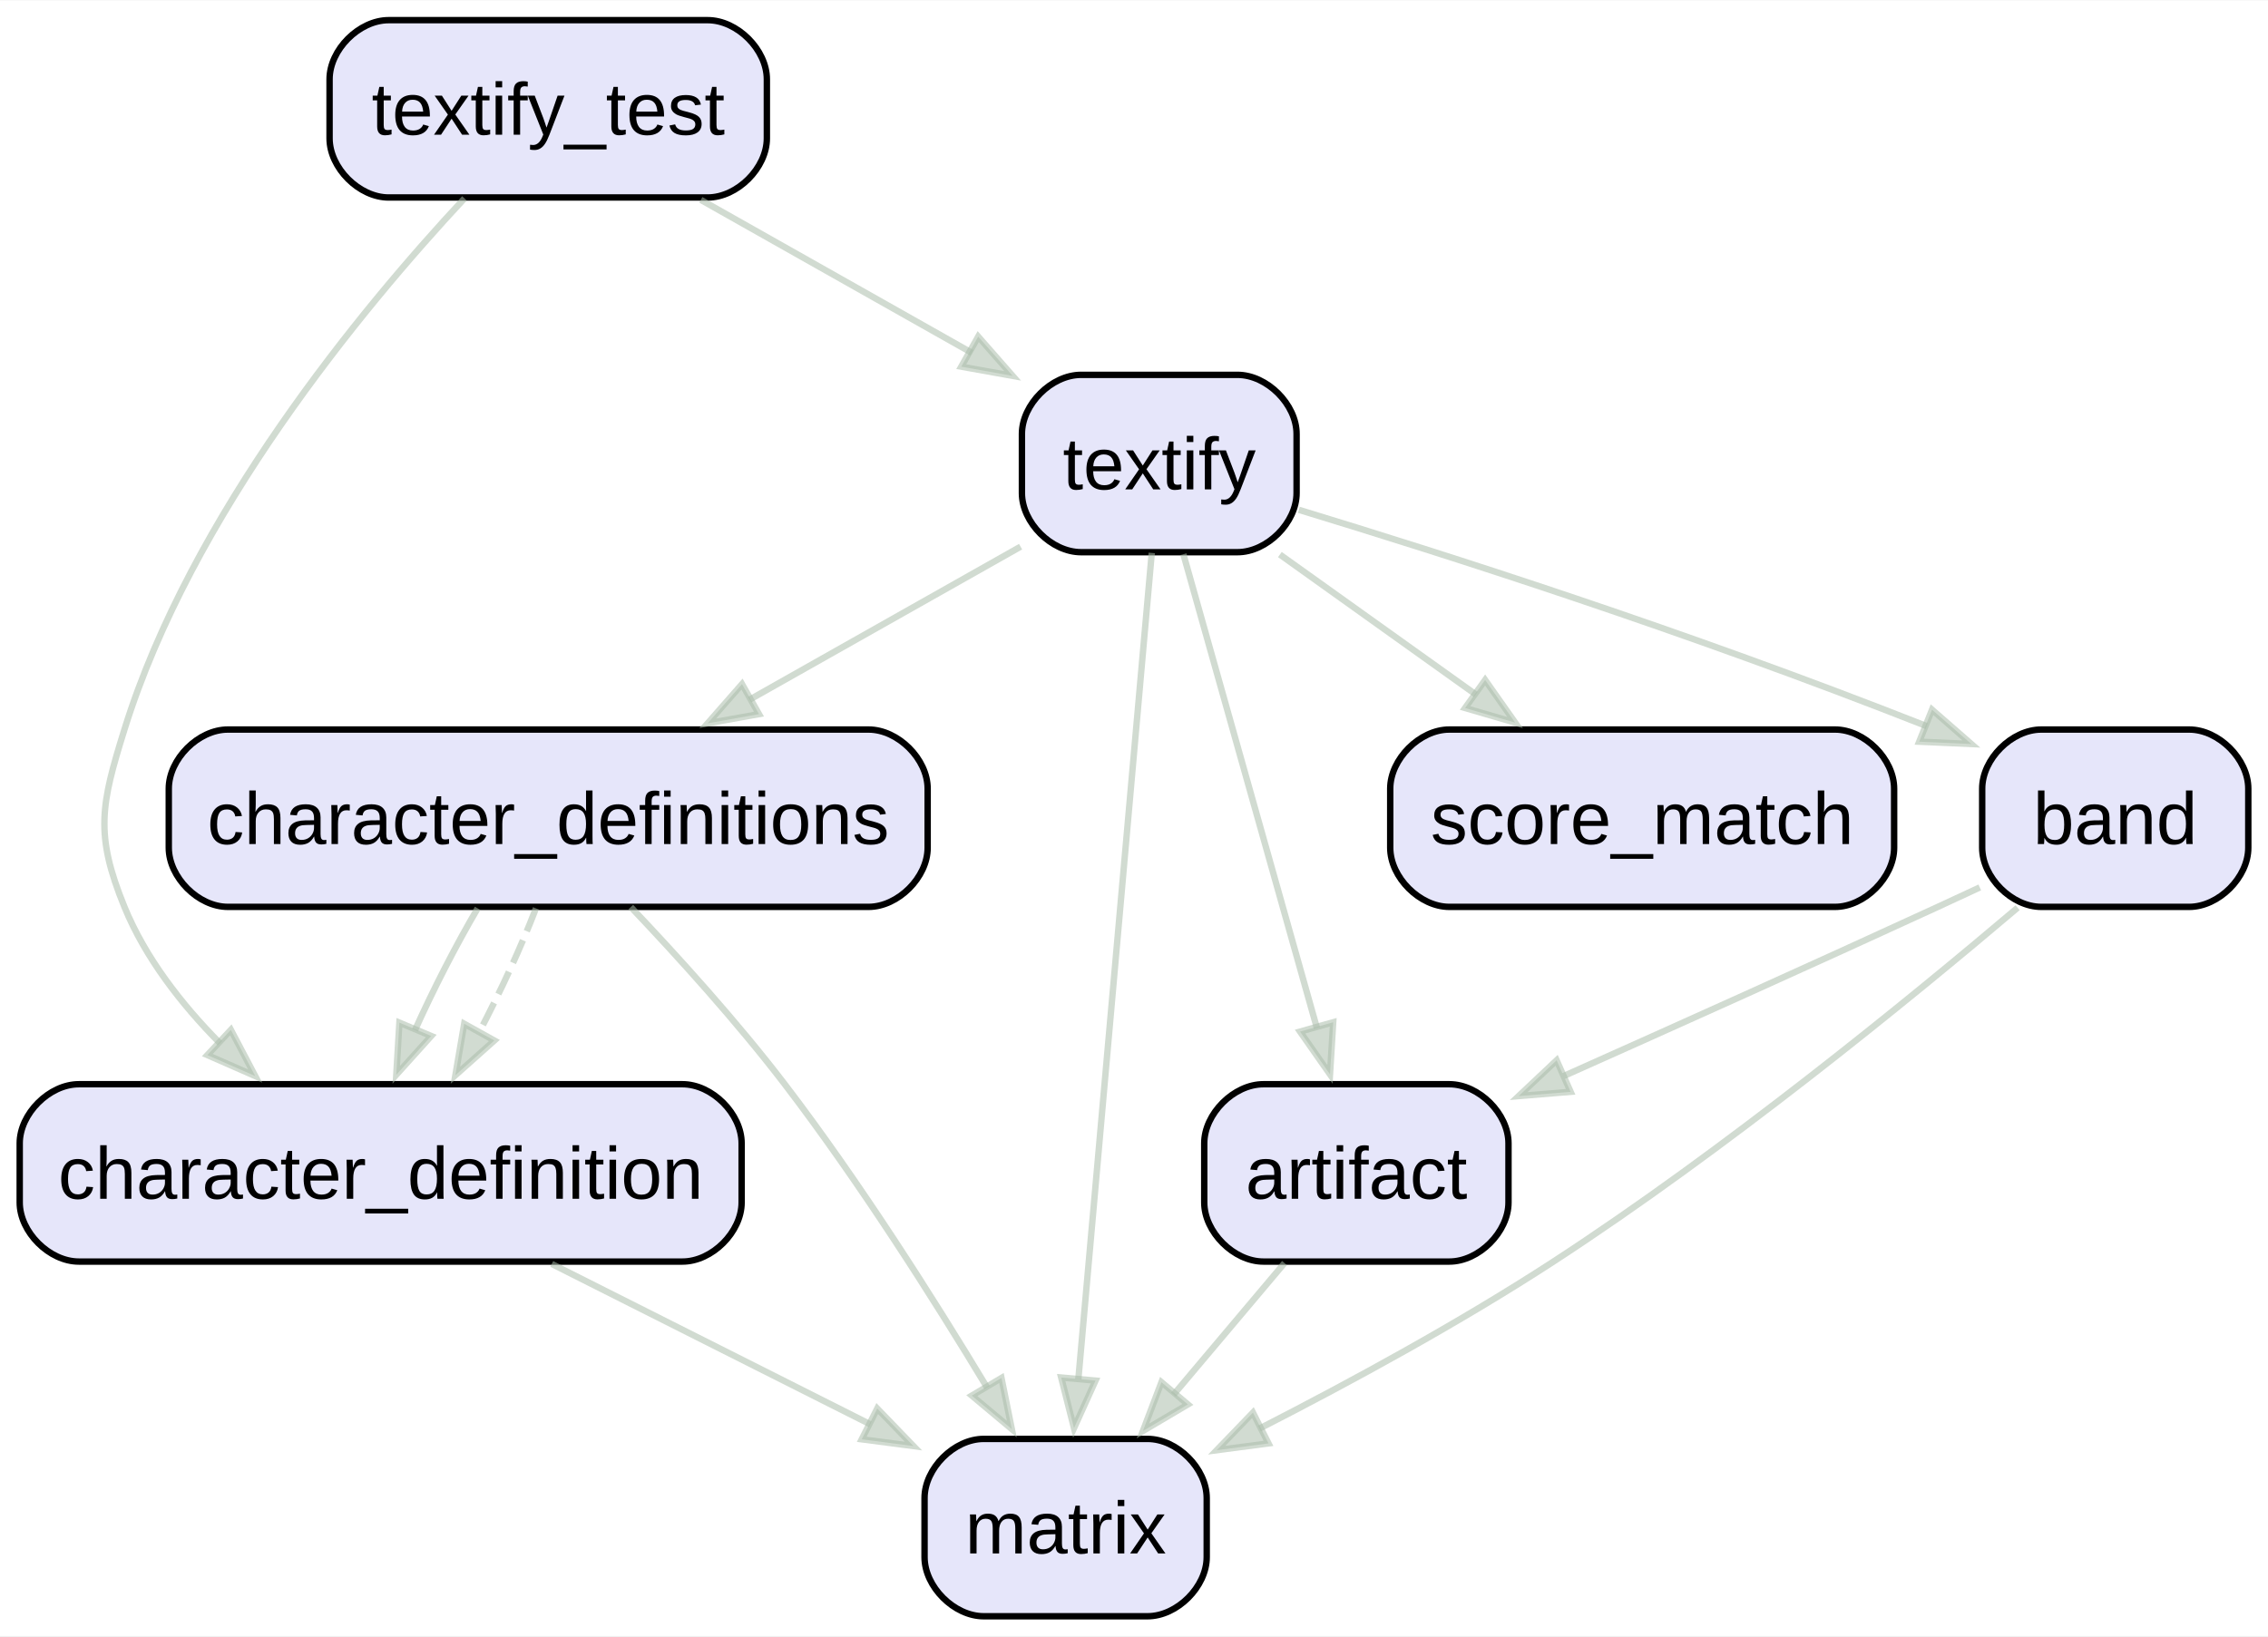
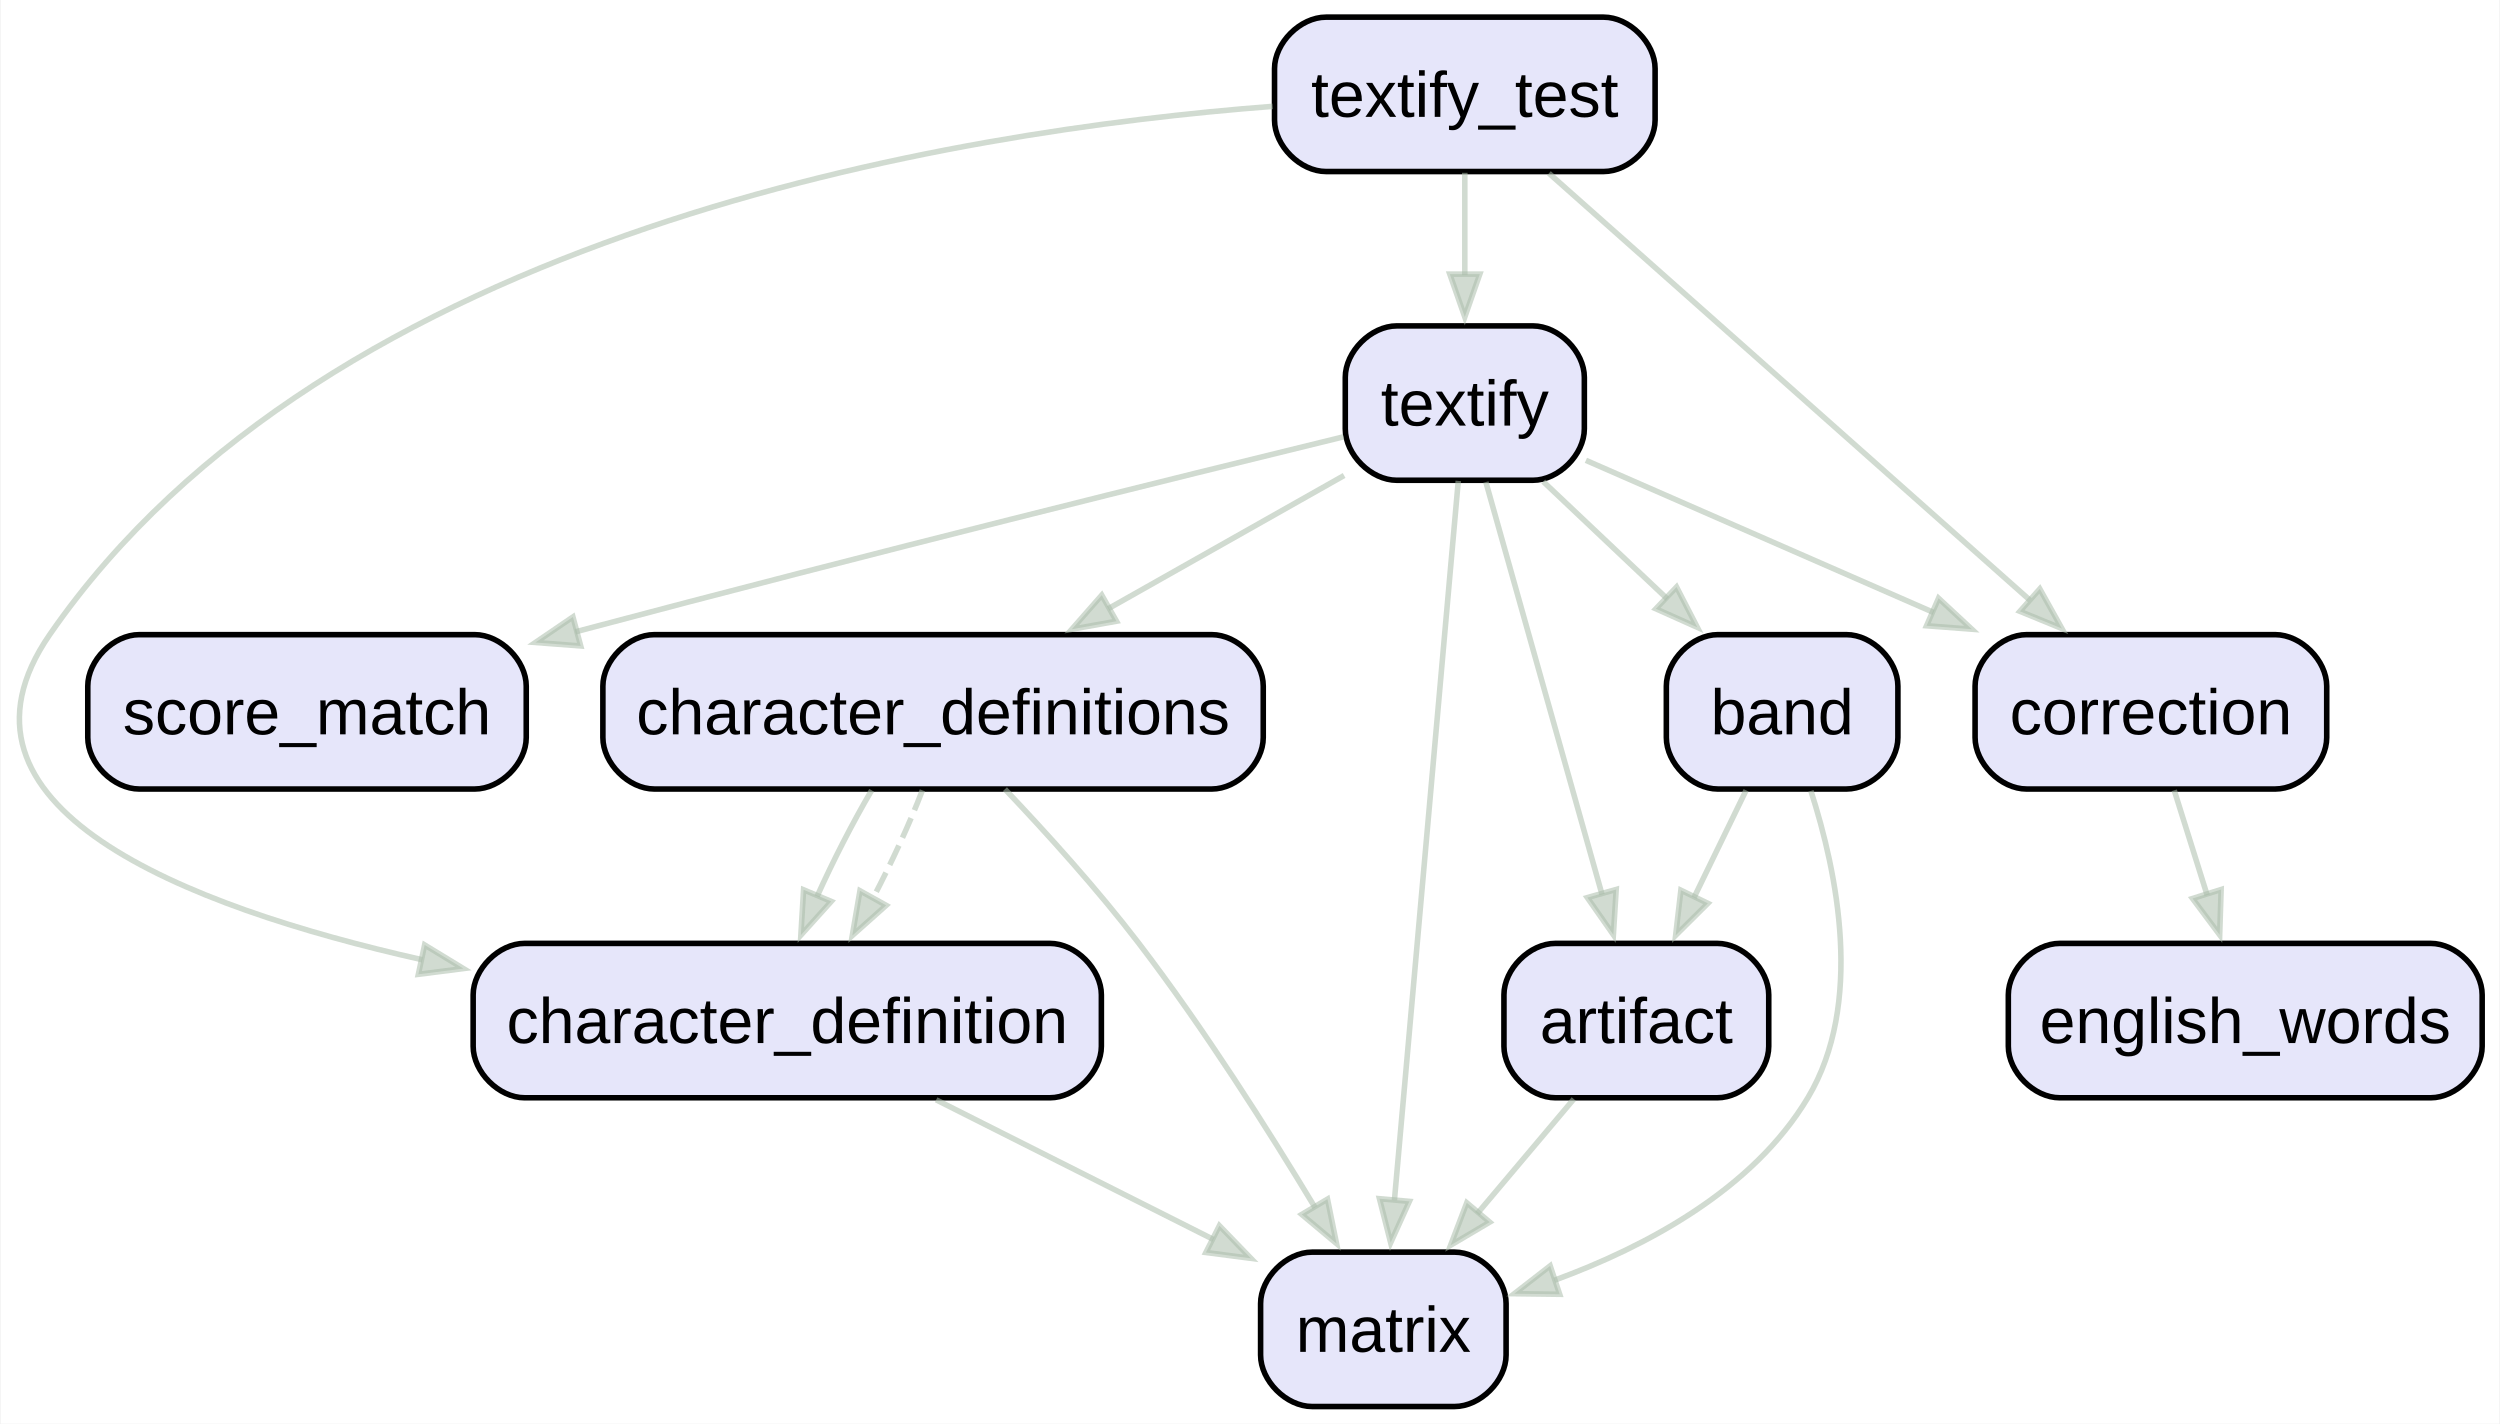
- <svg xmlns="http://www.w3.org/2000/svg" width="460pt" height="332pt" viewBox="0.00 0.00 460.25 332.00">
+ <svg xmlns="http://www.w3.org/2000/svg" width="583pt" height="332pt" viewBox="0.00 0.00 582.68 332.00">
  <g id="graph0" class="graph" transform="scale(1 1) rotate(0) translate(4 328)">
-     <polygon fill="white" stroke="none" points="-4,4 -4,-328 456.25,-328 456.25,4 -4,4" />
+     <polygon fill="white" stroke="none" points="-4,4 -4,-328 578.68,-328 578.68,4 -4,4" />
    <g id="node1" class="node">
-       <path fill="Lavender" stroke="black" stroke-width="1.3" d="M139.62,-324C139.62,-324 74.88,-324 74.88,-324 68.88,-324 62.88,-318 62.88,-312 62.88,-312 62.88,-300 62.88,-300 62.88,-294 68.88,-288 74.88,-288 74.88,-288 139.62,-288 139.62,-288 145.62,-288 151.62,-294 151.62,-300 151.62,-300 151.62,-312 151.62,-312 151.62,-318 145.62,-324 139.62,-324" />
-       <text text-anchor="middle" x="107.25" y="-300.75" font-family="Arial" font-size="15.00">textify_test</text>
+       <path fill="Lavender" stroke="black" stroke-width="1.3" d="M369.81,-324C369.81,-324 305.06,-324 305.06,-324 299.06,-324 293.06,-318 293.06,-312 293.06,-312 293.06,-300 293.06,-300 293.06,-294 299.06,-288 305.06,-288 305.06,-288 369.81,-288 369.81,-288 375.81,-288 381.81,-294 381.81,-300 381.81,-300 381.81,-312 381.81,-312 381.81,-318 375.81,-324 369.81,-324" />
+       <text text-anchor="middle" x="337.43" y="-300.75" font-family="Arial" font-size="15.00">textify_test</text>
    </g>
    <g id="node5" class="node">
-       <path fill="Lavender" stroke="black" stroke-width="1.3" d="M134.5,-108C134.5,-108 12,-108 12,-108 6,-108 0,-102 0,-96 0,-96 0,-84 0,-84 0,-78 6,-72 12,-72 12,-72 134.5,-72 134.5,-72 140.5,-72 146.5,-78 146.5,-84 146.5,-84 146.5,-96 146.5,-96 146.5,-102 140.5,-108 134.5,-108" />
-       <text text-anchor="middle" x="73.25" y="-84.75" font-family="Arial" font-size="15.00">character_definition</text>
+       <path fill="Lavender" stroke="black" stroke-width="1.3" d="M240.68,-108C240.68,-108 118.18,-108 118.18,-108 112.18,-108 106.18,-102 106.18,-96 106.18,-96 106.18,-84 106.18,-84 106.18,-78 112.18,-72 118.18,-72 118.18,-72 240.68,-72 240.68,-72 246.68,-72 252.68,-78 252.68,-84 252.68,-84 252.68,-96 252.68,-96 252.68,-102 246.68,-108 240.68,-108" />
+       <text text-anchor="middle" x="179.43" y="-84.75" font-family="Arial" font-size="15.00">character_definition</text>
    </g>
    <g id="edge1" class="edge">
-       <path fill="none" stroke="#aabbaa" stroke-width="1.3" stroke-opacity="0.533" d="M90.26,-287.82C69.29,-265.3 34.77,-223.52 21.25,-180 16.5,-164.72 15.2,-158.81 21.25,-144 25.48,-133.66 32.8,-124.25 40.64,-116.32" />
-       <polygon fill="#aabbaa" fill-opacity="0.533" stroke="#aabbaa" stroke-width="1.3" stroke-opacity="0.533" points="42.85,-119.04 47.79,-109.66 38.08,-113.92 42.85,-119.04" />
+       <path fill="none" stroke="#aabbaa" stroke-width="1.3" stroke-opacity="0.533" d="M292.62,-303.2C218.61,-297.52 72.53,-274.27 7.43,-180 -20.18,-140.01 38.22,-116.81 94.31,-104.18" />
+       <polygon fill="#aabbaa" fill-opacity="0.533" stroke="#aabbaa" stroke-width="1.3" stroke-opacity="0.533" points="94.86,-107.64 103.91,-102.13 93.4,-100.79 94.86,-107.64" />
    </g>
    <g id="node6" class="node">
-       <path fill="Lavender" stroke="black" stroke-width="1.3" d="M247.12,-252C247.12,-252 215.38,-252 215.38,-252 209.38,-252 203.38,-246 203.38,-240 203.38,-240 203.38,-228 203.38,-228 203.38,-222 209.38,-216 215.38,-216 215.38,-216 247.12,-216 247.12,-216 253.12,-216 259.12,-222 259.12,-228 259.12,-228 259.12,-240 259.12,-240 259.12,-246 253.12,-252 247.12,-252" />
-       <text text-anchor="middle" x="231.25" y="-228.75" font-family="Arial" font-size="15.00">textify</text>
+       <path fill="Lavender" stroke="black" stroke-width="1.3" d="M353.31,-252C353.31,-252 321.56,-252 321.56,-252 315.56,-252 309.56,-246 309.56,-240 309.56,-240 309.56,-228 309.56,-228 309.56,-222 315.56,-216 321.56,-216 321.56,-216 353.31,-216 353.31,-216 359.31,-216 365.31,-222 365.31,-228 365.31,-228 365.31,-240 365.31,-240 365.31,-246 359.31,-252 353.31,-252" />
+       <text text-anchor="middle" x="337.43" y="-228.75" font-family="Arial" font-size="15.00">textify</text>
+     </g>
+     <g id="edge3" class="edge">
+       <path fill="none" stroke="#aabbaa" stroke-width="1.3" stroke-opacity="0.533" d="M337.43,-287.7C337.43,-280.49 337.43,-271.93 337.43,-263.82" />
+       <polygon fill="#aabbaa" fill-opacity="0.533" stroke="#aabbaa" stroke-width="1.3" stroke-opacity="0.533" points="340.93,-264.07 337.43,-254.07 333.93,-264.07 340.93,-264.07" />
+     </g>
+     <g id="node9" class="node">
+       <path fill="Lavender" stroke="black" stroke-width="1.3" d="M526.43,-180C526.43,-180 468.43,-180 468.43,-180 462.43,-180 456.43,-174 456.43,-168 456.43,-168 456.43,-156 456.43,-156 456.43,-150 462.43,-144 468.43,-144 468.43,-144 526.43,-144 526.43,-144 532.43,-144 538.43,-150 538.43,-156 538.43,-156 538.43,-168 538.43,-168 538.43,-174 532.43,-180 526.43,-180" />
+       <text text-anchor="middle" x="497.43" y="-156.75" font-family="Arial" font-size="15.00">correction</text>
    </g>
    <g id="edge2" class="edge">
-       <path fill="none" stroke="#aabbaa" stroke-width="1.3" stroke-opacity="0.533" d="M138.22,-287.52C154.89,-278.11 175.59,-266.42 193.23,-256.46" />
-       <polygon fill="#aabbaa" fill-opacity="0.533" stroke="#aabbaa" stroke-width="1.3" stroke-opacity="0.533" points="194.51,-259.76 201.5,-251.79 191.07,-253.66 194.51,-259.76" />
+       <path fill="none" stroke="#aabbaa" stroke-width="1.3" stroke-opacity="0.533" d="M357.05,-287.59C385.15,-262.65 437.02,-216.62 469.23,-188.03" />
+       <polygon fill="#aabbaa" fill-opacity="0.533" stroke="#aabbaa" stroke-width="1.3" stroke-opacity="0.533" points="471.52,-190.67 476.68,-181.42 466.88,-185.44 471.52,-190.67" />
    </g>
    <g id="node2" class="node">
-       <path fill="Lavender" stroke="black" stroke-width="1.3" d="M440.25,-180C440.25,-180 410.25,-180 410.25,-180 404.25,-180 398.25,-174 398.25,-168 398.25,-168 398.25,-156 398.25,-156 398.25,-150 404.25,-144 410.25,-144 410.25,-144 440.25,-144 440.25,-144 446.25,-144 452.25,-150 452.25,-156 452.25,-156 452.25,-168 452.25,-168 452.25,-174 446.25,-180 440.25,-180" />
-       <text text-anchor="middle" x="425.25" y="-156.75" font-family="Arial" font-size="15.00">band</text>
+       <path fill="Lavender" stroke="black" stroke-width="1.3" d="M426.43,-180C426.43,-180 396.43,-180 396.43,-180 390.43,-180 384.43,-174 384.43,-168 384.43,-168 384.43,-156 384.43,-156 384.43,-150 390.43,-144 396.43,-144 396.43,-144 426.43,-144 426.43,-144 432.43,-144 438.43,-150 438.43,-156 438.43,-156 438.43,-168 438.43,-168 438.43,-174 432.43,-180 426.43,-180" />
+       <text text-anchor="middle" x="411.43" y="-156.75" font-family="Arial" font-size="15.00">band</text>
    </g>
    <g id="node3" class="node">
-       <path fill="Lavender" stroke="black" stroke-width="1.3" d="M290.12,-108C290.12,-108 252.38,-108 252.38,-108 246.38,-108 240.38,-102 240.38,-96 240.38,-96 240.38,-84 240.38,-84 240.38,-78 246.38,-72 252.38,-72 252.38,-72 290.12,-72 290.12,-72 296.12,-72 302.12,-78 302.12,-84 302.12,-84 302.12,-96 302.12,-96 302.12,-102 296.12,-108 290.12,-108" />
-       <text text-anchor="middle" x="271.25" y="-84.75" font-family="Arial" font-size="15.00">artifact</text>
+       <path fill="Lavender" stroke="black" stroke-width="1.3" d="M396.31,-108C396.31,-108 358.56,-108 358.56,-108 352.56,-108 346.56,-102 346.56,-96 346.56,-96 346.56,-84 346.56,-84 346.56,-78 352.56,-72 358.56,-72 358.56,-72 396.31,-72 396.31,-72 402.31,-72 408.31,-78 408.31,-84 408.31,-84 408.31,-96 408.31,-96 408.31,-102 402.31,-108 396.31,-108" />
+       <text text-anchor="middle" x="377.43" y="-84.75" font-family="Arial" font-size="15.00">artifact</text>
    </g>
-     <g id="edge3" class="edge">
-       <path fill="none" stroke="#aabbaa" stroke-width="1.3" stroke-opacity="0.533" d="M397.76,-147.95C394.89,-146.61 392.01,-145.27 389.25,-144 364.12,-132.43 335.85,-119.72 313.29,-109.65" />
-       <polygon fill="#aabbaa" fill-opacity="0.533" stroke="#aabbaa" stroke-width="1.3" stroke-opacity="0.533" points="314.73,-106.46 304.18,-105.59 311.89,-112.86 314.73,-106.46" />
+     <g id="edge4" class="edge">
+       <path fill="none" stroke="#aabbaa" stroke-width="1.3" stroke-opacity="0.533" d="M403.03,-143.7C399.36,-136.15 394.98,-127.12 390.88,-118.68" />
+       <polygon fill="#aabbaa" fill-opacity="0.533" stroke="#aabbaa" stroke-width="1.3" stroke-opacity="0.533" points="394.12,-117.34 386.6,-109.87 387.82,-120.4 394.12,-117.34" />
    </g>
    <g id="node7" class="node">
-       <path fill="Lavender" stroke="black" stroke-width="1.3" d="M228.88,-36C228.88,-36 195.62,-36 195.62,-36 189.62,-36 183.62,-30 183.62,-24 183.62,-24 183.62,-12 183.62,-12 183.62,-6 189.62,0 195.62,0 195.62,0 228.88,0 228.88,0 234.88,0 240.88,-6 240.88,-12 240.88,-12 240.88,-24 240.88,-24 240.88,-30 234.88,-36 228.88,-36" />
-       <text text-anchor="middle" x="212.25" y="-12.75" font-family="Arial" font-size="15.00">matrix</text>
-     </g>
-     <g id="edge4" class="edge">
-       <path fill="none" stroke="#aabbaa" stroke-width="1.3" stroke-opacity="0.533" d="M405.44,-143.83C383.29,-125.04 345.97,-94.61 311.25,-72 292.27,-59.64 270.12,-47.58 251.59,-38.1" />
-       <polygon fill="#aabbaa" fill-opacity="0.533" stroke="#aabbaa" stroke-width="1.3" stroke-opacity="0.533" points="253.42,-35.09 242.91,-33.71 250.26,-41.34 253.42,-35.09" />
+       <path fill="Lavender" stroke="black" stroke-width="1.3" d="M335.06,-36C335.06,-36 301.81,-36 301.81,-36 295.81,-36 289.81,-30 289.81,-24 289.81,-24 289.81,-12 289.81,-12 289.81,-6 295.81,0 301.81,0 301.81,0 335.06,0 335.06,0 341.06,0 347.06,-6 347.06,-12 347.06,-12 347.06,-24 347.06,-24 347.06,-30 341.06,-36 335.06,-36" />
+       <text text-anchor="middle" x="318.43" y="-12.75" font-family="Arial" font-size="15.00">matrix</text>
    </g>
    <g id="edge5" class="edge">
-       <path fill="none" stroke="#aabbaa" stroke-width="1.3" stroke-opacity="0.533" d="M256.67,-71.7C249.88,-63.64 241.66,-53.89 234.15,-44.98" />
-       <polygon fill="#aabbaa" fill-opacity="0.533" stroke="#aabbaa" stroke-width="1.3" stroke-opacity="0.533" points="237.06,-43 227.93,-37.61 231.7,-47.51 237.06,-43" />
+       <path fill="none" stroke="#aabbaa" stroke-width="1.3" stroke-opacity="0.533" d="M418.14,-143.57C424.27,-124.56 430.56,-93.92 417.43,-72 404.61,-50.59 379.86,-37.34 358.32,-29.44" />
+       <polygon fill="#aabbaa" fill-opacity="0.533" stroke="#aabbaa" stroke-width="1.3" stroke-opacity="0.533" points="359.56,-26.17 348.97,-26.31 357.34,-32.81 359.56,-26.17" />
+     </g>
+     <g id="edge6" class="edge">
+       <path fill="none" stroke="#aabbaa" stroke-width="1.3" stroke-opacity="0.533" d="M362.85,-71.7C356.06,-63.64 347.84,-53.89 340.33,-44.98" />
+       <polygon fill="#aabbaa" fill-opacity="0.533" stroke="#aabbaa" stroke-width="1.3" stroke-opacity="0.533" points="343.24,-43 334.12,-37.61 337.89,-47.51 343.24,-43" />
    </g>
    <g id="node4" class="node">
-       <path fill="Lavender" stroke="black" stroke-width="1.3" d="M368.38,-180C368.38,-180 290.12,-180 290.12,-180 284.12,-180 278.12,-174 278.12,-168 278.12,-168 278.12,-156 278.12,-156 278.12,-150 284.12,-144 290.12,-144 290.12,-144 368.38,-144 368.38,-144 374.38,-144 380.38,-150 380.38,-156 380.38,-156 380.38,-168 380.38,-168 380.38,-174 374.38,-180 368.38,-180" />
-       <text text-anchor="middle" x="329.25" y="-156.75" font-family="Arial" font-size="15.00">score_match</text>
+       <path fill="Lavender" stroke="black" stroke-width="1.3" d="M106.56,-180C106.56,-180 28.31,-180 28.31,-180 22.31,-180 16.31,-174 16.31,-168 16.31,-168 16.31,-156 16.31,-156 16.31,-150 22.31,-144 28.31,-144 28.31,-144 106.56,-144 106.56,-144 112.56,-144 118.56,-150 118.56,-156 118.56,-156 118.56,-168 118.56,-168 118.56,-174 112.56,-180 106.56,-180" />
+       <text text-anchor="middle" x="67.43" y="-156.75" font-family="Arial" font-size="15.00">score_match</text>
    </g>
-     <g id="edge6" class="edge">
-       <path fill="none" stroke="#aabbaa" stroke-width="1.3" stroke-opacity="0.533" d="M107.97,-71.52C127.6,-61.63 152.22,-49.23 172.6,-38.97" />
-       <polygon fill="#aabbaa" fill-opacity="0.533" stroke="#aabbaa" stroke-width="1.3" stroke-opacity="0.533" points="174.02,-42.17 181.37,-34.55 170.87,-35.92 174.02,-42.17" />
+     <g id="edge7" class="edge">
+       <path fill="none" stroke="#aabbaa" stroke-width="1.3" stroke-opacity="0.533" d="M214.15,-71.52C233.78,-61.63 258.4,-49.23 278.79,-38.97" />
+       <polygon fill="#aabbaa" fill-opacity="0.533" stroke="#aabbaa" stroke-width="1.3" stroke-opacity="0.533" points="280.2,-42.17 287.56,-34.55 277.05,-35.92 280.2,-42.17" />
+     </g>
+     <g id="edge9" class="edge">
+       <path fill="none" stroke="#aabbaa" stroke-width="1.3" stroke-opacity="0.533" d="M355.72,-215.7C364.44,-207.45 375.04,-197.43 384.64,-188.35" />
+       <polygon fill="#aabbaa" fill-opacity="0.533" stroke="#aabbaa" stroke-width="1.3" stroke-opacity="0.533" points="386.81,-191.11 391.66,-181.7 381.99,-186.03 386.81,-191.11" />
    </g>
    <g id="edge8" class="edge">
-       <path fill="none" stroke="#aabbaa" stroke-width="1.3" stroke-opacity="0.533" d="M259.58,-224.6C289.3,-215.55 337.52,-200.21 386.98,-180.69" />
-       <polygon fill="#aabbaa" fill-opacity="0.533" stroke="#aabbaa" stroke-width="1.3" stroke-opacity="0.533" points="388.07,-184.03 396.05,-177.06 385.47,-177.53 388.07,-184.03" />
+       <path fill="none" stroke="#aabbaa" stroke-width="1.3" stroke-opacity="0.533" d="M342.34,-215.59C349.09,-191.61 361.34,-148.14 369.43,-119.42" />
+       <polygon fill="#aabbaa" fill-opacity="0.533" stroke="#aabbaa" stroke-width="1.3" stroke-opacity="0.533" points="372.74,-120.58 372.08,-110 366,-118.68 372.74,-120.58" />
    </g>
-     <g id="edge7" class="edge">
-       <path fill="none" stroke="#aabbaa" stroke-width="1.3" stroke-opacity="0.533" d="M236.15,-215.59C242.91,-191.61 255.15,-148.14 263.24,-119.42" />
-       <polygon fill="#aabbaa" fill-opacity="0.533" stroke="#aabbaa" stroke-width="1.3" stroke-opacity="0.533" points="266.55,-120.58 265.9,-110 259.82,-118.68 266.55,-120.58" />
+     <g id="edge13" class="edge">
+       <path fill="none" stroke="#aabbaa" stroke-width="1.3" stroke-opacity="0.533" d="M309.17,-226.14C270.84,-216.78 199.94,-199.26 130,-180.65" />
+       <polygon fill="#aabbaa" fill-opacity="0.533" stroke="#aabbaa" stroke-width="1.3" stroke-opacity="0.533" points="131.26,-177.36 120.69,-178.17 129.45,-184.13 131.26,-177.36" />
+     </g>
+     <g id="edge12" class="edge">
+       <path fill="none" stroke="#aabbaa" stroke-width="1.3" stroke-opacity="0.533" d="M335.91,-215.85C332.66,-179.3 325.04,-93.4 321.02,-48.11" />
+       <polygon fill="#aabbaa" fill-opacity="0.533" stroke="#aabbaa" stroke-width="1.3" stroke-opacity="0.533" points="324.51,-47.84 320.14,-38.19 317.53,-48.46 324.51,-47.84" />
+     </g>
+     <g id="node8" class="node">
+       <path fill="Lavender" stroke="black" stroke-width="1.3" d="M278.43,-180C278.43,-180 148.43,-180 148.43,-180 142.43,-180 136.43,-174 136.43,-168 136.43,-168 136.43,-156 136.43,-156 136.43,-150 142.43,-144 148.43,-144 148.43,-144 278.43,-144 278.43,-144 284.43,-144 290.43,-150 290.43,-156 290.43,-156 290.43,-168 290.43,-168 290.43,-174 284.43,-180 278.43,-180" />
+       <text text-anchor="middle" x="213.43" y="-156.75" font-family="Arial" font-size="15.00">character_definitions</text>
+     </g>
+     <g id="edge10" class="edge">
+       <path fill="none" stroke="#aabbaa" stroke-width="1.3" stroke-opacity="0.533" d="M309.29,-217.12C293.05,-207.94 272.33,-196.25 254.31,-186.07" />
+       <polygon fill="#aabbaa" fill-opacity="0.533" stroke="#aabbaa" stroke-width="1.3" stroke-opacity="0.533" points="256.21,-183.13 245.78,-181.26 252.77,-189.22 256.21,-183.13" />
    </g>
    <g id="edge11" class="edge">
-       <path fill="none" stroke="#aabbaa" stroke-width="1.3" stroke-opacity="0.533" d="M255.73,-215.52C267.74,-206.93 282.41,-196.46 295.48,-187.12" />
-       <polygon fill="#aabbaa" fill-opacity="0.533" stroke="#aabbaa" stroke-width="1.3" stroke-opacity="0.533" points="297.38,-190.06 303.48,-181.4 293.31,-184.37 297.38,-190.06" />
-     </g>
-     <g id="edge10" class="edge">
-       <path fill="none" stroke="#aabbaa" stroke-width="1.3" stroke-opacity="0.533" d="M229.73,-215.85C226.48,-179.3 218.86,-93.4 214.83,-48.11" />
-       <polygon fill="#aabbaa" fill-opacity="0.533" stroke="#aabbaa" stroke-width="1.3" stroke-opacity="0.533" points="218.32,-47.84 213.95,-38.19 211.35,-48.46 218.32,-47.84" />
-     </g>
-     <g id="node8" class="node">
-       <path fill="Lavender" stroke="black" stroke-width="1.3" d="M172.25,-180C172.25,-180 42.25,-180 42.25,-180 36.25,-180 30.25,-174 30.25,-168 30.25,-168 30.25,-156 30.25,-156 30.25,-150 36.25,-144 42.25,-144 42.25,-144 172.25,-144 172.25,-144 178.25,-144 184.25,-150 184.25,-156 184.25,-156 184.25,-168 184.25,-168 184.25,-174 178.25,-180 172.25,-180" />
-       <text text-anchor="middle" x="107.25" y="-156.75" font-family="Arial" font-size="15.00">character_definitions</text>
-     </g>
-     <g id="edge9" class="edge">
-       <path fill="none" stroke="#aabbaa" stroke-width="1.3" stroke-opacity="0.533" d="M203.11,-217.12C186.87,-207.94 166.14,-196.25 148.12,-186.07" />
-       <polygon fill="#aabbaa" fill-opacity="0.533" stroke="#aabbaa" stroke-width="1.3" stroke-opacity="0.533" points="150.02,-183.13 139.6,-181.26 146.58,-189.22 150.02,-183.13" />
-     </g>
-     <g id="edge12" class="edge">
-       <path fill="none" stroke="#aabbaa" stroke-width="1.3" stroke-opacity="0.533" d="M92.93,-143.7C88.54,-136.24 83.97,-127.32 80.21,-118.97" />
-       <polygon fill="#aabbaa" fill-opacity="0.533" stroke="#aabbaa" stroke-width="1.3" stroke-opacity="0.533" points="83.51,-117.79 76.42,-109.92 77.05,-120.5 83.51,-117.79" />
+       <path fill="none" stroke="#aabbaa" stroke-width="1.3" stroke-opacity="0.533" d="M365.67,-220.65C388.06,-210.85 419.94,-196.9 446.73,-185.18" />
+       <polygon fill="#aabbaa" fill-opacity="0.533" stroke="#aabbaa" stroke-width="1.3" stroke-opacity="0.533" points="447.91,-188.49 455.67,-181.27 445.11,-182.07 447.91,-188.49" />
    </g>
    <g id="edge14" class="edge">
-       <path fill="none" stroke="#aabbaa" stroke-width="1.3" stroke-dasharray="5,2" stroke-opacity="0.533" d="M104.76,-143.7C101.84,-136.07 97.63,-126.92 93.16,-118.4" />
-       <polygon fill="#aabbaa" fill-opacity="0.533" stroke="#aabbaa" stroke-width="1.3" stroke-opacity="0.533" points="96.32,-116.87 88.41,-109.82 90.2,-120.27 96.32,-116.87" />
+       <path fill="none" stroke="#aabbaa" stroke-width="1.3" stroke-opacity="0.533" d="M199.11,-143.7C194.72,-136.24 190.15,-127.32 186.39,-118.97" />
+       <polygon fill="#aabbaa" fill-opacity="0.533" stroke="#aabbaa" stroke-width="1.3" stroke-opacity="0.533" points="189.69,-117.79 182.6,-109.92 183.23,-120.5 189.69,-117.79" />
    </g>
-     <g id="edge13" class="edge">
-       <path fill="none" stroke="#aabbaa" stroke-width="1.3" stroke-opacity="0.533" d="M124.01,-143.97C133.6,-133.87 145.6,-120.62 155.25,-108 170.36,-88.23 185.46,-64.43 196.32,-46.42" />
-       <polygon fill="#aabbaa" fill-opacity="0.533" stroke="#aabbaa" stroke-width="1.3" stroke-opacity="0.533" points="199.23,-48.37 201.33,-37.99 193.21,-44.79 199.23,-48.37" />
+     <g id="edge16" class="edge">
+       <path fill="none" stroke="#aabbaa" stroke-width="1.3" stroke-dasharray="5,2" stroke-opacity="0.533" d="M210.94,-143.7C208.03,-136.07 203.81,-126.92 199.35,-118.4" />
+       <polygon fill="#aabbaa" fill-opacity="0.533" stroke="#aabbaa" stroke-width="1.3" stroke-opacity="0.533" points="202.5,-116.87 194.59,-109.82 196.38,-120.27 202.5,-116.87" />
+     </g>
+     <g id="edge15" class="edge">
+       <path fill="none" stroke="#aabbaa" stroke-width="1.3" stroke-opacity="0.533" d="M230.19,-143.97C239.78,-133.87 251.78,-120.62 261.43,-108 276.55,-88.23 291.64,-64.43 302.5,-46.42" />
+       <polygon fill="#aabbaa" fill-opacity="0.533" stroke="#aabbaa" stroke-width="1.3" stroke-opacity="0.533" points="305.41,-48.37 307.52,-37.99 299.4,-44.79 305.41,-48.37" />
+     </g>
+     <g id="node10" class="node">
+       <path fill="Lavender" stroke="black" stroke-width="1.3" d="M562.68,-108C562.68,-108 476.18,-108 476.18,-108 470.18,-108 464.18,-102 464.18,-96 464.18,-96 464.18,-84 464.18,-84 464.18,-78 470.18,-72 476.18,-72 476.18,-72 562.68,-72 562.68,-72 568.68,-72 574.68,-78 574.68,-84 574.68,-84 574.68,-96 574.68,-96 574.68,-102 568.68,-108 562.68,-108" />
+       <text text-anchor="middle" x="519.43" y="-84.75" font-family="Arial" font-size="15.00">english_words</text>
+     </g>
+     <g id="edge17" class="edge">
+       <path fill="none" stroke="#aabbaa" stroke-width="1.3" stroke-opacity="0.533" d="M502.87,-143.7C505.19,-136.32 507.95,-127.52 510.55,-119.25" />
+       <polygon fill="#aabbaa" fill-opacity="0.533" stroke="#aabbaa" stroke-width="1.3" stroke-opacity="0.533" points="513.81,-120.57 513.47,-109.98 507.13,-118.47 513.81,-120.57" />
    </g>
  </g>
</svg>
